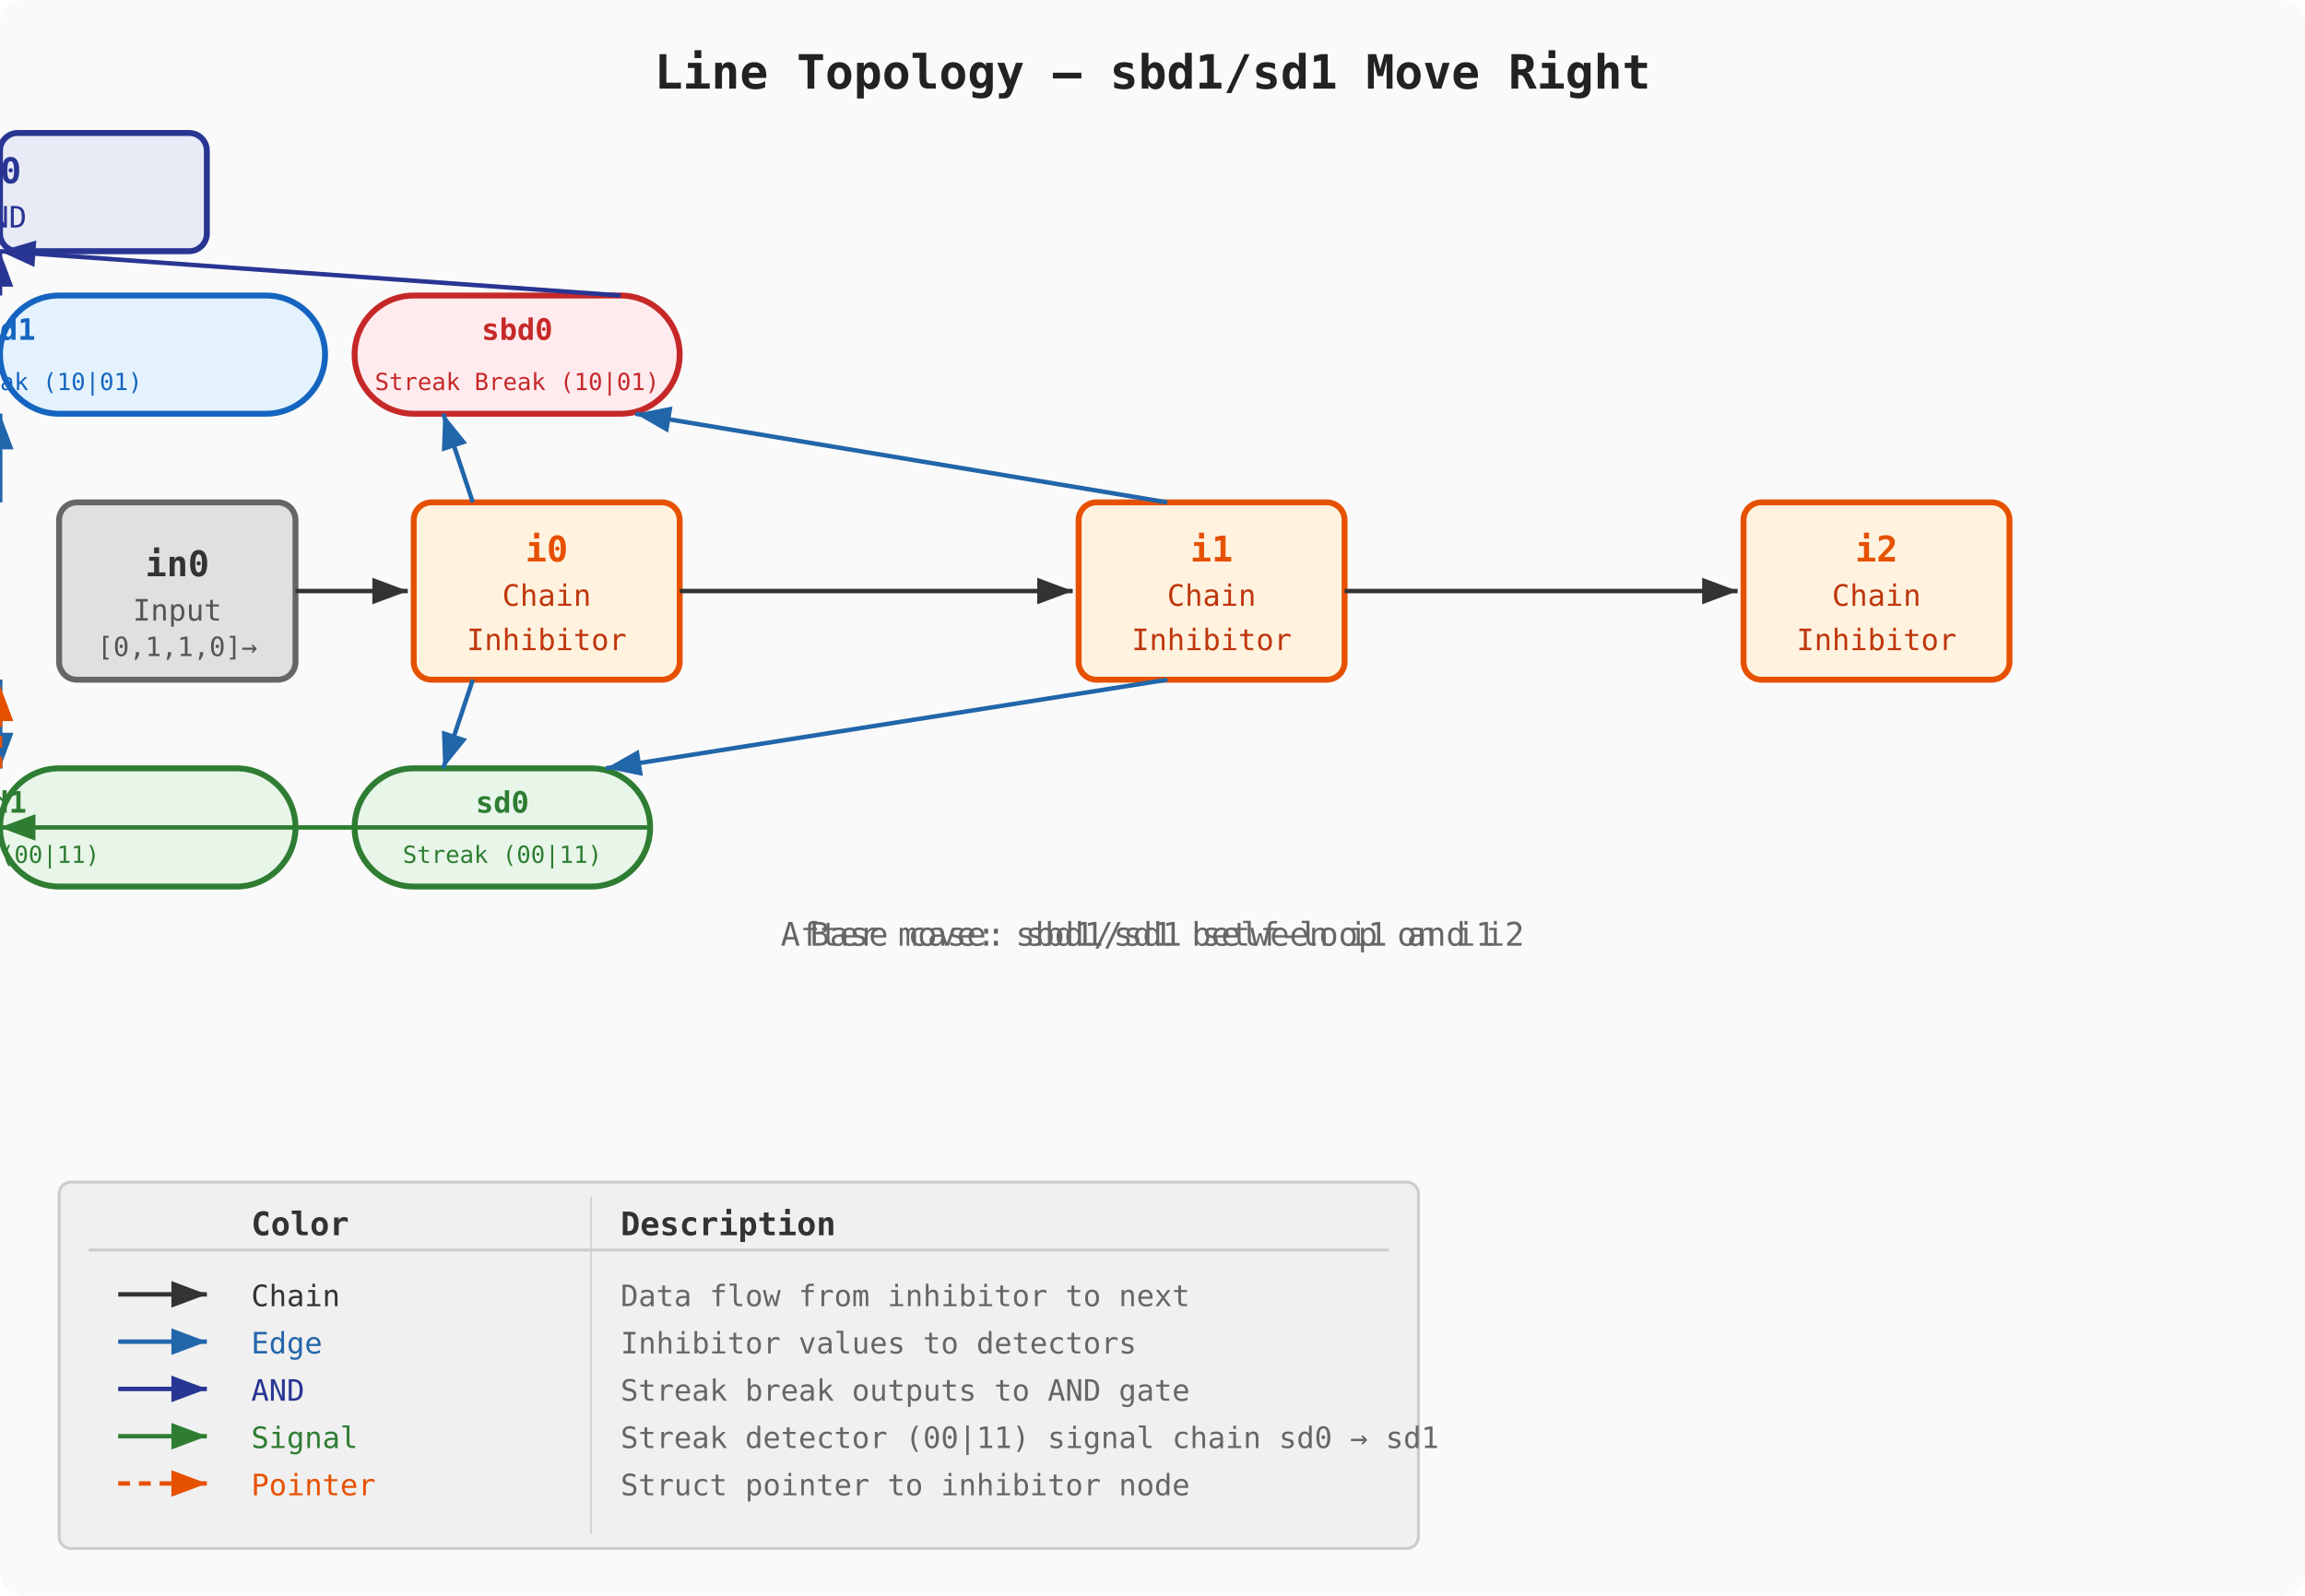
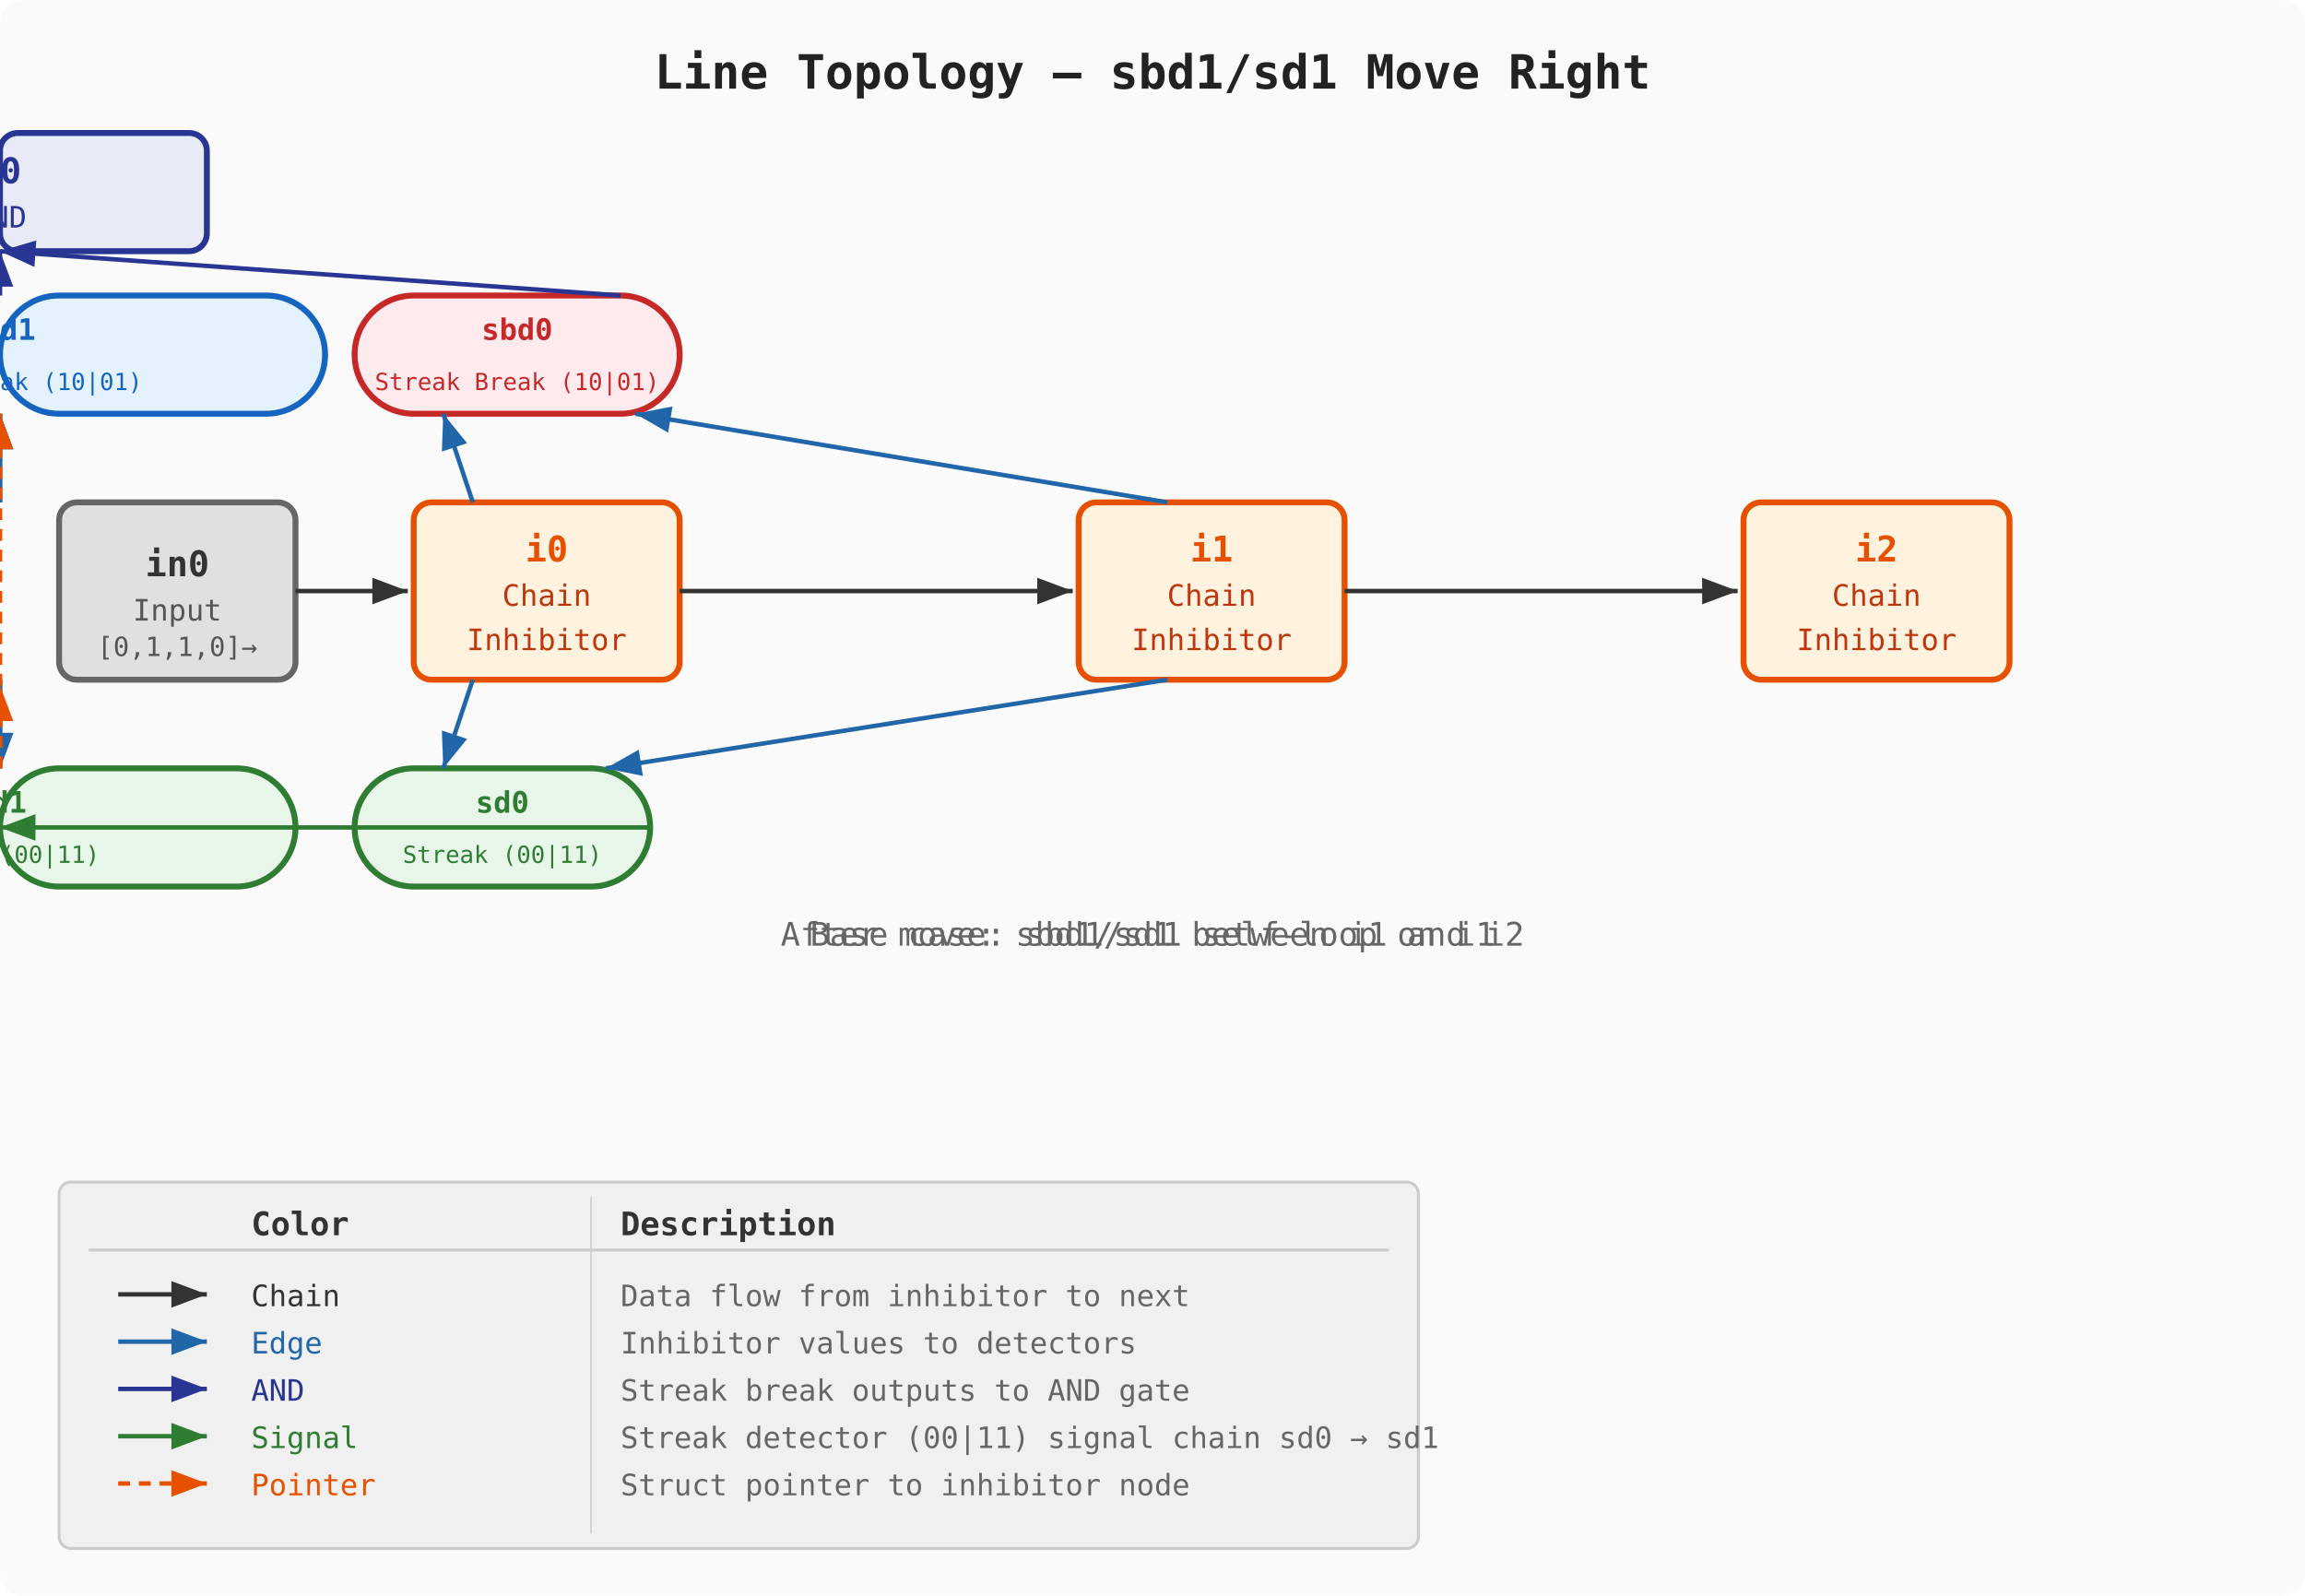
<svg xmlns="http://www.w3.org/2000/svg" viewBox="0 0 780 540" font-family="monospace" font-size="12">
  <defs>
    <marker id="arrow" markerWidth="8" markerHeight="6" refX="8" refY="3" orient="auto">
      <path d="M0,0 L8,3 L0,6" fill="#333" />
    </marker>
    <marker id="arrow-blue" markerWidth="8" markerHeight="6" refX="8" refY="3" orient="auto">
      <path d="M0,0 L8,3 L0,6" fill="#2266aa" />
    </marker>
    <marker id="arrow-indigo" markerWidth="8" markerHeight="6" refX="8" refY="3" orient="auto">
      <path d="M0,0 L8,3 L0,6" fill="#283593" />
    </marker>
    <marker id="arrow-green" markerWidth="8" markerHeight="6" refX="8" refY="3" orient="auto">
      <path d="M0,0 L8,3 L0,6" fill="#2e7d32" />
    </marker>
    <marker id="arrow-orange" markerWidth="8" markerHeight="6" refX="8" refY="3" orient="auto">
      <path d="M0,0 L8,3 L0,6" fill="#e65100" />
    </marker>
  </defs>
  <rect width="780" height="540" fill="#fafafa" rx="8" />
  <text x="390" y="30" text-anchor="middle" font-size="16" font-weight="bold" fill="#222">Line Topology — sbd1/sd1 Move Right</text>
  <rect fill="#e8eaf6" stroke="#283593" rx="6" stroke-width="2" width="70" height="40" y="45">
    <animate attributeName="x" dur="5s" repeatCount="indefinite" values="295;295;340;340;295" keyTimes="0;0.3;0.5;0.8;1" />
  </rect>
  <text y="62" text-anchor="middle" font-weight="bold" fill="#283593">
    <animate attributeName="x" dur="5s" repeatCount="indefinite" values="330;330;375;375;330" keyTimes="0;0.3;0.5;0.8;1" />a0
  </text>
  <text y="77" text-anchor="middle" font-size="10" fill="#283593">
    <animate attributeName="x" dur="5s" repeatCount="indefinite" values="330;330;375;375;330" keyTimes="0;0.3;0.5;0.8;1" />AND
  </text>
  <rect x="120" y="100" width="110" height="40" fill="#ffebee" stroke="#c62828" rx="20" stroke-width="2" />
  <text x="175" y="115" text-anchor="middle" font-weight="bold" font-size="10" fill="#c62828">sbd0</text>
  <text x="175" y="132" text-anchor="middle" font-size="8" fill="#c62828">Streak Break (10|01)</text>
  <rect fill="#e3f2fd" stroke="#1565c0" rx="20" stroke-width="2" width="110" height="40" y="100">
    <animate attributeName="x" dur="5s" repeatCount="indefinite" values="430;430;530;530;430" keyTimes="0;0.3;0.5;0.8;1" />
  </rect>
  <text y="115" text-anchor="middle" font-weight="bold" font-size="10" fill="#1565c0">
    <animate attributeName="x" dur="5s" repeatCount="indefinite" values="485;485;585;585;485" keyTimes="0;0.3;0.5;0.8;1" />sbd1
  </text>
  <text y="132" text-anchor="middle" font-size="8" fill="#1565c0">
    <animate attributeName="x" dur="5s" repeatCount="indefinite" values="485;485;585;585;485" keyTimes="0;0.3;0.5;0.8;1" />Streak Break (10|01)
  </text>
  <rect x="20" y="170" width="80" height="60" fill="#e0e0e0" stroke="#666" rx="6" stroke-width="2" />
  <text x="60" y="195" text-anchor="middle" font-weight="bold" fill="#333">in0</text>
  <text x="60" y="210" text-anchor="middle" font-size="10" fill="#555">Input</text>
  <text x="60" y="222" text-anchor="middle" font-size="9" fill="#555">[0,1,1,0]→</text>
  <rect x="140" y="170" width="90" height="60" fill="#fff3e0" stroke="#e65100" rx="6" stroke-width="2" />
  <text x="185" y="190" text-anchor="middle" font-weight="bold" fill="#e65100">i0</text>
  <text x="185" y="205" text-anchor="middle" font-size="10" fill="#bf360c">Chain</text>
  <text x="185" y="220" text-anchor="middle" font-size="10" fill="#bf360c">Inhibitor</text>
  <rect x="365" y="170" width="90" height="60" fill="#fff3e0" stroke="#e65100" rx="6" stroke-width="2" />
  <text x="410" y="190" text-anchor="middle" font-weight="bold" fill="#e65100">i1</text>
  <text x="410" y="205" text-anchor="middle" font-size="10" fill="#bf360c">Chain</text>
  <text x="410" y="220" text-anchor="middle" font-size="10" fill="#bf360c">Inhibitor</text>
  <g>
    <animate attributeName="opacity" dur="5s" repeatCount="indefinite" values="0;0;1;1;0" keyTimes="0;0.3;0.5;0.8;1" />
    <rect x="590" y="170" width="90" height="60" fill="#fff3e0" stroke="#e65100" rx="6" stroke-width="2" />
    <text x="635" y="190" text-anchor="middle" font-weight="bold" fill="#e65100">i2</text>
    <text x="635" y="205" text-anchor="middle" font-size="10" fill="#bf360c">Chain</text>
    <text x="635" y="220" text-anchor="middle" font-size="10" fill="#bf360c">Inhibitor</text>
  </g>
  <rect x="120" y="260" width="100" height="40" fill="#e8f5e9" stroke="#2e7d32" rx="20" stroke-width="2" />
  <text x="170" y="275" text-anchor="middle" font-weight="bold" font-size="10" fill="#2e7d32">sd0</text>
  <text x="170" y="292" text-anchor="middle" font-size="8" fill="#2e7d32">Streak (00|11)</text>
  <rect fill="#e8f5e9" stroke="#2e7d32" rx="20" stroke-width="2" width="100" height="40" y="260">
    <animate attributeName="x" dur="5s" repeatCount="indefinite" values="430;430;530;530;430" keyTimes="0;0.3;0.5;0.8;1" />
  </rect>
  <text y="275" text-anchor="middle" font-weight="bold" font-size="10" fill="#2e7d32">
    <animate attributeName="x" dur="5s" repeatCount="indefinite" values="480;480;580;580;480" keyTimes="0;0.3;0.5;0.8;1" />sd1
  </text>
  <text y="292" text-anchor="middle" font-size="8" fill="#2e7d32">
    <animate attributeName="x" dur="5s" repeatCount="indefinite" values="480;480;580;580;480" keyTimes="0;0.3;0.5;0.8;1" />Streak (00|11)
  </text>
  <line x1="100" y1="200" x2="138" y2="200" stroke="#333" stroke-width="1.5" marker-end="url(#arrow)" />
  <line x1="230" y1="200" x2="363" y2="200" stroke="#333" stroke-width="1.5" marker-end="url(#arrow)" />
  <line x1="455" y1="200" x2="588" y2="200" stroke="#333" stroke-width="1.5" marker-end="url(#arrow)">
    <animate attributeName="opacity" dur="5s" repeatCount="indefinite" values="0;0;1;1;0" keyTimes="0;0.3;0.5;0.8;1" />
  </line>
  <line x1="160" y1="170" x2="150" y2="140" stroke="#2266aa" stroke-width="1.5" marker-end="url(#arrow-blue)" />
  <line x1="395" y1="170" x2="215" y2="140" stroke="#2266aa" stroke-width="1.5" marker-end="url(#arrow-blue)" />
  <line x1="160" y1="230" x2="150" y2="260" stroke="#2266aa" stroke-width="1.5" marker-end="url(#arrow-blue)" />
  <line x1="395" y1="230" x2="205" y2="260" stroke="#2266aa" stroke-width="1.5" marker-end="url(#arrow-blue)" />
  <line stroke="#2266aa" stroke-width="1.5" marker-end="url(#arrow-blue)" y1="170" y2="140">
    <animate attributeName="x1" dur="5s" repeatCount="indefinite" values="440;440;420;420;440" keyTimes="0;0.3;0.5;0.8;1" />
    <animate attributeName="x2" dur="5s" repeatCount="indefinite" values="465;465;545;545;465" keyTimes="0;0.3;0.5;0.8;1" />
  </line>
  <line stroke="#2266aa" stroke-width="1.5" marker-end="url(#arrow-blue)" y1="170" y2="140">
    <animate attributeName="x1" dur="5s" repeatCount="indefinite" values="450;450;625;625;450" keyTimes="0;0.3;0.5;0.8;1" />
    <animate attributeName="x2" dur="5s" repeatCount="indefinite" values="520;520;625;625;520" keyTimes="0;0.3;0.5;0.8;1" />
  </line>
  <line stroke="#2266aa" stroke-width="1.5" marker-end="url(#arrow-blue)" y1="230" y2="260">
    <animate attributeName="x1" dur="5s" repeatCount="indefinite" values="410;410;420;420;410" keyTimes="0;0.3;0.5;0.8;1" />
    <animate attributeName="x2" dur="5s" repeatCount="indefinite" values="445;445;545;545;445" keyTimes="0;0.3;0.5;0.8;1" />
  </line>
  <line stroke="#2266aa" stroke-width="1.5" marker-end="url(#arrow-blue)" y1="230" y2="260">
    <animate attributeName="x1" dur="5s" repeatCount="indefinite" values="435;435;625;625;435" keyTimes="0;0.3;0.5;0.8;1" />
    <animate attributeName="x2" dur="5s" repeatCount="indefinite" values="480;480;615;615;480" keyTimes="0;0.3;0.5;0.8;1" />
  </line>
  <line y1="100" y2="85" stroke="#283593" stroke-width="1.5" marker-end="url(#arrow-indigo)" x1="210">
    <animate attributeName="x2" dur="5s" repeatCount="indefinite" values="300;300;345;345;300" keyTimes="0;0.3;0.5;0.8;1" />
  </line>
  <line y1="100" y2="85" stroke="#283593" stroke-width="1.5" marker-end="url(#arrow-indigo)">
    <animate attributeName="x1" dur="5s" repeatCount="indefinite" values="455;455;555;555;455" keyTimes="0;0.3;0.5;0.8;1" />
    <animate attributeName="x2" dur="5s" repeatCount="indefinite" values="360;360;405;405;360" keyTimes="0;0.3;0.5;0.8;1" />
  </line>
  <line y1="280" y2="280" stroke="#2e7d32" stroke-width="1.5" marker-end="url(#arrow-green)" x1="220">
    <animate attributeName="x2" dur="5s" repeatCount="indefinite" values="428;428;528;528;428" keyTimes="0;0.3;0.5;0.8;1" />
  </line>
  <line y1="260" y2="232" stroke="#e65100" stroke-width="1.5" stroke-dasharray="4,3" marker-end="url(#arrow-orange)">
    <animate attributeName="x1" dur="5s" repeatCount="indefinite" values="515;515;625;625;515" keyTimes="0;0.3;0.5;0.8;1" />
    <animate attributeName="x2" dur="5s" repeatCount="indefinite" values="450;450;635;635;450" keyTimes="0;0.3;0.5;0.8;1" />
  </line>
+   <line y1="260" y2="140" stroke="#e65100" stroke-width="1.5" stroke-dasharray="4,3" marker-end="url(#arrow-orange)">
+     <animate attributeName="x1" dur="5s" repeatCount="indefinite" values="500;500;610;610;500" keyTimes="0;0.3;0.5;0.8;1" />
+     <animate attributeName="x2" dur="5s" repeatCount="indefinite" values="500;500;600;600;500" keyTimes="0;0.3;0.5;0.8;1" />
+   </line>
  <text x="390" y="320" text-anchor="middle" font-size="11" fill="#666">
    <animate attributeName="opacity" dur="5s" repeatCount="indefinite" values="1;1;0;0;1" keyTimes="0;0.25;0.35;0.95;1" />Base case: sbd1/sd1 self-loop on i1
  </text>
  <text x="390" y="320" text-anchor="middle" font-size="11" fill="#666">
    <animate attributeName="opacity" dur="5s" repeatCount="indefinite" values="0;0;1;1;0" keyTimes="0;0.35;0.5;0.75;0.85" />After move: sbd1/sd1 between i1 and i2
  </text>
  <rect x="20" y="400" width="460" height="124" fill="#f0f0f0" rx="4" stroke="#ccc" />
  <text x="85" y="418" text-anchor="start" font-weight="bold" fill="#333" font-size="11">Color</text>
  <text x="210" y="418" text-anchor="start" font-weight="bold" fill="#333" font-size="11">Description</text>
  <line x1="30" y1="423" x2="470" y2="423" stroke="#ccc" stroke-width="1" />
  <line x1="200" y1="405" x2="200" y2="519" stroke="#ccc" stroke-width="0.5" />
  <line x1="40" y1="438" x2="70" y2="438" stroke="#333" stroke-width="1.5" marker-end="url(#arrow)" />
  <text x="85" y="442" text-anchor="start" fill="#333" font-size="10">Chain</text>
  <text x="210" y="442" text-anchor="start" fill="#666" font-size="10">Data flow from inhibitor to next</text>
  <line x1="40" y1="454" x2="70" y2="454" stroke="#2266aa" stroke-width="1.5" marker-end="url(#arrow-blue)" />
  <text x="85" y="458" text-anchor="start" fill="#2266aa" font-size="10">Edge</text>
  <text x="210" y="458" text-anchor="start" fill="#666" font-size="10">Inhibitor values to detectors</text>
  <line x1="40" y1="470" x2="70" y2="470" stroke="#283593" stroke-width="1.5" marker-end="url(#arrow-indigo)" />
  <text x="85" y="474" text-anchor="start" fill="#283593" font-size="10">AND</text>
  <text x="210" y="474" text-anchor="start" fill="#666" font-size="10">Streak break outputs to AND gate</text>
  <line x1="40" y1="486" x2="70" y2="486" stroke="#2e7d32" stroke-width="1.5" marker-end="url(#arrow-green)" />
  <text x="85" y="490" text-anchor="start" fill="#2e7d32" font-size="10">Signal</text>
  <text x="210" y="490" text-anchor="start" fill="#666" font-size="10">Streak detector (00|11) signal chain sd0 → sd1</text>
  <line x1="40" y1="502" x2="70" y2="502" stroke="#e65100" stroke-width="1.5" stroke-dasharray="4,3" marker-end="url(#arrow-orange)" />
  <text x="85" y="506" text-anchor="start" fill="#e65100" font-size="10">Pointer</text>
  <text x="210" y="506" text-anchor="start" fill="#666" font-size="10">Struct pointer to inhibitor node</text>
</svg>
